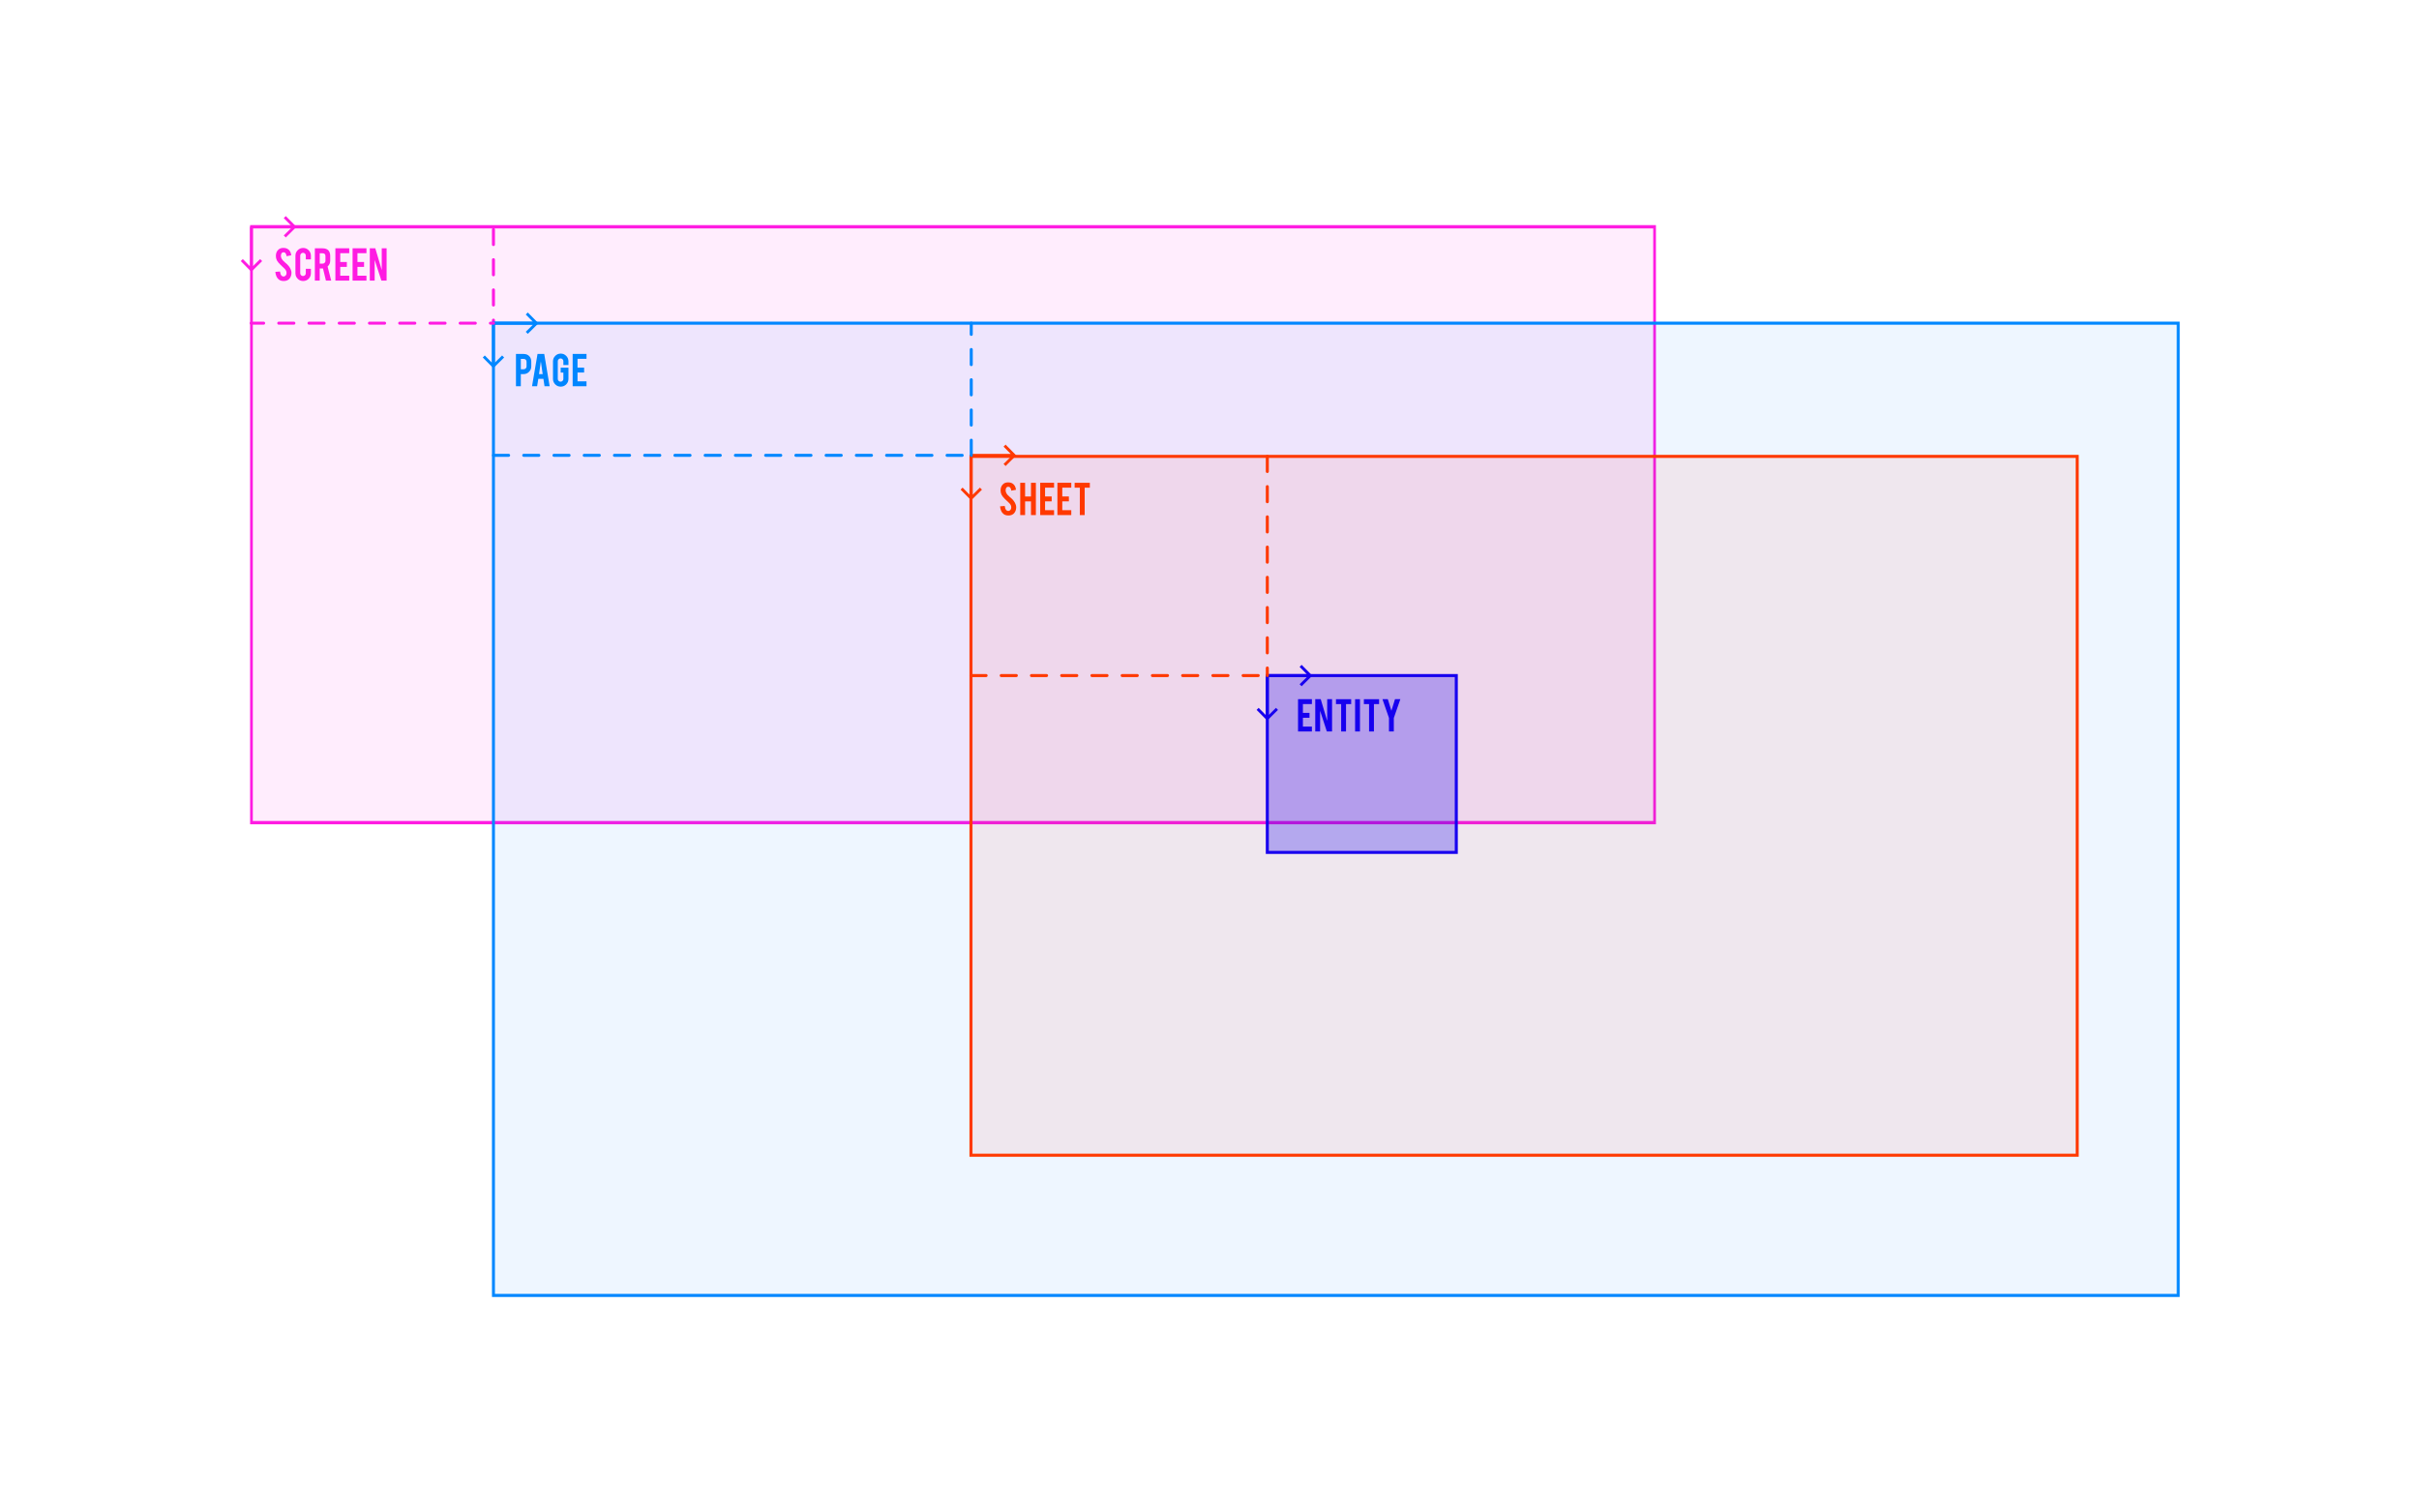
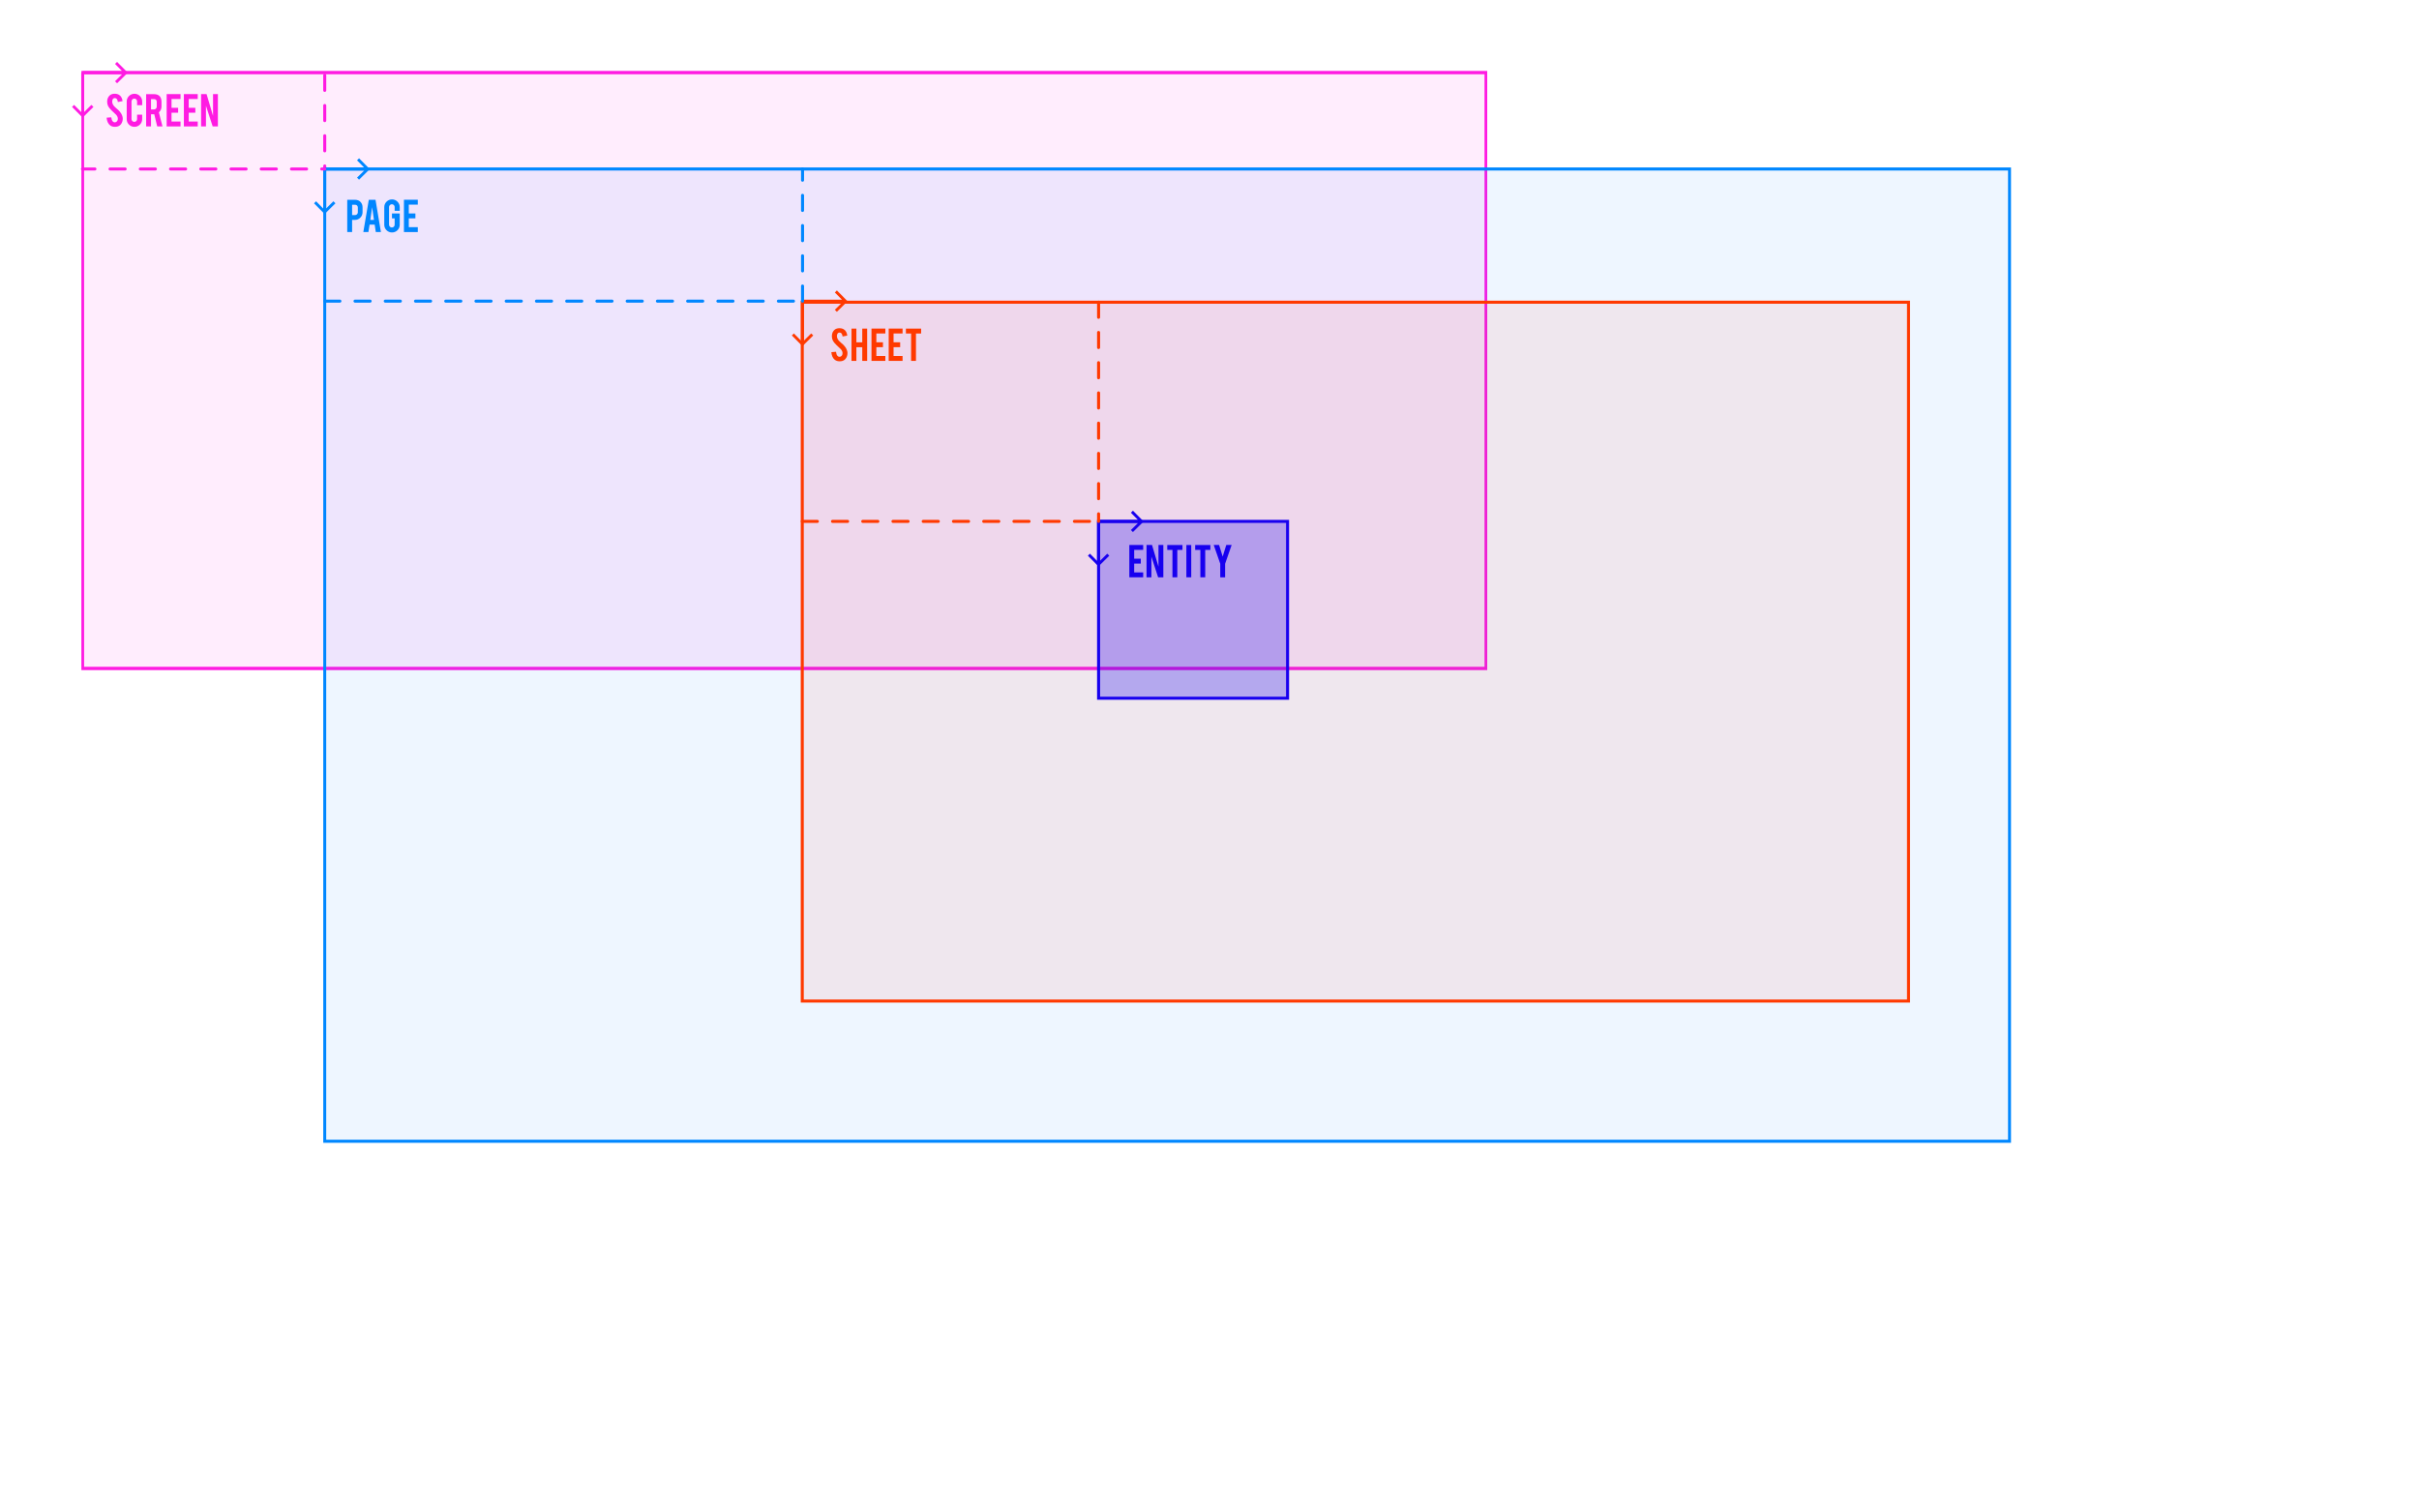
<svg xmlns="http://www.w3.org/2000/svg" width="100%" height="100%" viewBox="0 0 800 500" version="1.1" xml:space="preserve" style="fill-rule:evenodd;clip-rule:evenodd;stroke-linecap:square;stroke-miterlimit:1.5;">
-   <g transform="matrix(1,0,0,1,8.52864,23.7145)">
+   <g transform="matrix(1,0,0,1,-47.2691,-27.2881)">
    <g transform="matrix(0.898426,0,0,1.09504,-209.191,-208.281)">
      <rect x="315.911" y="237.052" width="516.5" height="180" style="fill:rgb(255,27,226);fill-opacity:0.08;stroke:rgb(255,27,226);stroke-width:1px;" />
    </g>
    <g transform="matrix(1,0,0,1,-127.322,-60.2964)">
      <path d="M281.984,143.485L281.984,111.597" style="fill:none;stroke:rgb(255,27,226);stroke-width:1px;stroke-linecap:round;stroke-linejoin:round;stroke-dasharray:5,5,0,0;stroke-dashoffset:4;" />
    </g>
    <g transform="matrix(1,0,0,1,-81.3557,-39.5954)">
      <g transform="matrix(12,0,0,12,242.911,143.647)">
        <path d="M0.258,-0.89C0.323,-0.89 0.375,-0.869 0.414,-0.828C0.45,-0.789 0.468,-0.739 0.468,-0.678L0.468,-0.548C0.468,-0.49 0.448,-0.439 0.407,-0.398C0.366,-0.356 0.316,-0.335 0.258,-0.335L0.18,-0.335L0.18,0L0.046,0L0.046,-0.89L0.258,-0.89ZM0.338,-0.675C0.338,-0.699 0.331,-0.717 0.317,-0.732C0.303,-0.746 0.285,-0.753 0.261,-0.753L0.18,-0.753L0.18,-0.468L0.261,-0.468C0.283,-0.468 0.301,-0.476 0.316,-0.491C0.331,-0.506 0.338,-0.524 0.338,-0.545L0.338,-0.675Z" style="fill:rgb(0,135,255);fill-rule:nonzero;" />
      </g>
      <g transform="matrix(12,0,0,12,248.229,143.647)">
        <path d="M0.219,-0.205L0.186,0L0.046,0L0.197,-0.89L0.382,-0.89L0.531,0L0.39,0L0.359,-0.205L0.219,-0.205ZM0.289,-0.686L0.239,-0.335L0.339,-0.335L0.289,-0.686Z" style="fill:rgb(0,135,255);fill-rule:nonzero;" />
      </g>
      <g transform="matrix(12,0,0,12,255.158,143.647)">
        <path d="M0.259,0.011C0.2,0.011 0.15,-0.009 0.108,-0.051C0.067,-0.093 0.046,-0.143 0.046,-0.201L0.046,-0.687C0.046,-0.746 0.067,-0.796 0.109,-0.838C0.15,-0.879 0.201,-0.9 0.259,-0.9C0.318,-0.9 0.369,-0.879 0.41,-0.837C0.451,-0.796 0.472,-0.746 0.472,-0.687L0.472,-0.585L0.332,-0.585L0.332,-0.69C0.332,-0.711 0.325,-0.729 0.31,-0.744C0.295,-0.759 0.276,-0.767 0.255,-0.767C0.234,-0.767 0.216,-0.759 0.201,-0.744C0.186,-0.729 0.178,-0.711 0.178,-0.69L0.178,-0.202C0.178,-0.181 0.186,-0.163 0.201,-0.148C0.216,-0.133 0.234,-0.126 0.255,-0.126C0.276,-0.126 0.295,-0.133 0.31,-0.148C0.325,-0.163 0.332,-0.181 0.332,-0.202L0.332,-0.377L0.258,-0.377L0.258,-0.512L0.472,-0.512L0.472,-0.201C0.472,-0.142 0.451,-0.092 0.409,-0.05C0.367,-0.009 0.317,0.011 0.259,0.011Z" style="fill:rgb(0,135,255);fill-rule:nonzero;" />
      </g>
      <g transform="matrix(12,0,0,12,261.661,143.647)">
        <path d="M0.046,0L0.046,-0.891L0.428,-0.891L0.428,-0.756L0.18,-0.756L0.18,-0.513L0.362,-0.513L0.362,-0.378L0.18,-0.378L0.18,-0.135L0.428,-0.135L0.428,0L0.046,0Z" style="fill:rgb(0,135,255);fill-rule:nonzero;" />
      </g>
    </g>
    <g transform="matrix(0.818958,0,0,0.855842,-60.8804,-88.7781)">
      <rect x="263.19" y="200.933" width="680.36" height="375.792" style="fill:rgb(0,123,255);fill-opacity:0.07;stroke:rgb(0,135,255);stroke-width:1.19px;" />
    </g>
    <g id="Back" transform="matrix(1.54878,0,0,1.54878,-235.495,-129.341)">
      <path d="M260.334,136.916L258.81,135.375L259.245,134.94L261.529,137.246L259.245,139.507L258.81,139.072L260.356,137.546L251.912,137.546L251.912,136.916L260.334,136.916Z" style="fill:rgb(0,135,255);fill-rule:nonzero;" />
    </g>
    <g id="Back1" transform="matrix(-2.84507e-16,1.54878,-1.54878,-2.84507e-16,367.191,-306.968)">
      <path d="M260.334,136.916L258.81,135.375L259.245,134.94L261.529,137.246L259.245,139.507L258.81,139.072L260.356,137.546L251.912,137.546L251.912,136.916L260.334,136.916Z" style="fill:rgb(0,135,255);fill-rule:nonzero;" />
    </g>
    <g transform="matrix(0.730242,0,0,0.733884,20.9219,-19.1926)">
      <rect x="399.411" y="199.552" width="501" height="315" style="fill:rgb(255,27,0);fill-opacity:0.07;stroke:rgb(255,57,0);stroke-width:1.37px;" />
    </g>
    <g id="Back2" transform="matrix(1.54878,0,0,1.54878,-77.4756,-85.6288)">
      <path d="M260.334,136.916L258.81,135.375L259.245,134.94L261.529,137.246L259.245,139.507L258.81,139.072L260.356,137.546L251.912,137.546L251.912,136.916L260.334,136.916Z" style="fill:rgb(255,57,0);fill-rule:nonzero;" />
    </g>
    <g id="Back3" transform="matrix(-2.84507e-16,1.54878,-1.54878,-2.84507e-16,525.211,-263.256)">
      <path d="M260.334,136.916L258.81,135.375L259.245,134.94L261.529,137.246L259.245,139.507L258.81,139.072L260.356,137.546L251.912,137.546L251.912,136.916L260.334,136.916Z" style="fill:rgb(255,57,0);fill-rule:nonzero;" />
    </g>
    <g transform="matrix(1,0,0,1,78.7503,3.02238)">
      <g transform="matrix(12,0,0,12,242.911,143.647)">
        <path d="M0.49,-0.222C0.491,-0.16 0.475,-0.107 0.442,-0.063C0.42,-0.033 0.389,-0.012 0.349,0.001C0.328,0.007 0.303,0.011 0.275,0.011C0.222,0.011 0.179,-0.002 0.144,-0.028C0.115,-0.05 0.092,-0.079 0.076,-0.115C0.059,-0.152 0.049,-0.194 0.046,-0.241L0.174,-0.251C0.18,-0.199 0.193,-0.161 0.215,-0.138C0.231,-0.12 0.25,-0.112 0.271,-0.113C0.3,-0.114 0.323,-0.128 0.341,-0.156C0.35,-0.17 0.354,-0.19 0.354,-0.215C0.354,-0.252 0.338,-0.289 0.304,-0.325C0.277,-0.351 0.238,-0.388 0.185,-0.438C0.14,-0.482 0.109,-0.52 0.09,-0.554C0.07,-0.593 0.06,-0.634 0.06,-0.679C0.06,-0.761 0.088,-0.822 0.142,-0.864C0.176,-0.889 0.217,-0.901 0.267,-0.901C0.315,-0.901 0.356,-0.891 0.39,-0.869C0.416,-0.853 0.438,-0.83 0.454,-0.8C0.471,-0.77 0.48,-0.736 0.484,-0.697L0.355,-0.673C0.351,-0.71 0.341,-0.738 0.324,-0.759C0.312,-0.773 0.294,-0.781 0.271,-0.781C0.246,-0.781 0.227,-0.77 0.214,-0.748C0.204,-0.73 0.199,-0.709 0.199,-0.683C0.199,-0.642 0.216,-0.6 0.251,-0.558C0.265,-0.542 0.285,-0.523 0.311,-0.501C0.342,-0.475 0.363,-0.457 0.373,-0.447C0.406,-0.414 0.432,-0.381 0.45,-0.349C0.458,-0.334 0.465,-0.32 0.47,-0.307C0.483,-0.275 0.49,-0.247 0.49,-0.222Z" style="fill:rgb(255,57,0);fill-rule:nonzero;" />
      </g>
      <g transform="matrix(12,0,0,12,249.576,143.647)">
        <path d="M0.18,-0.377L0.18,0L0.046,0L0.046,-0.89L0.18,-0.89L0.18,-0.512L0.342,-0.512L0.342,-0.89L0.477,-0.89L0.477,0L0.342,0L0.342,-0.377L0.18,-0.377Z" style="fill:rgb(255,57,0);fill-rule:nonzero;" />
      </g>
      <g transform="matrix(12,0,0,12,256.181,143.647)">
        <path d="M0.046,0L0.046,-0.891L0.428,-0.891L0.428,-0.756L0.18,-0.756L0.18,-0.513L0.362,-0.513L0.362,-0.378L0.18,-0.378L0.18,-0.135L0.428,-0.135L0.428,0L0.046,0Z" style="fill:rgb(255,57,0);fill-rule:nonzero;" />
      </g>
      <g transform="matrix(12,0,0,12,261.874,143.647)">
        <path d="M0.046,0L0.046,-0.891L0.428,-0.891L0.428,-0.756L0.18,-0.756L0.18,-0.513L0.362,-0.513L0.362,-0.378L0.18,-0.378L0.18,-0.135L0.428,-0.135L0.428,0L0.046,0Z" style="fill:rgb(255,57,0);fill-rule:nonzero;" />
      </g>
      <g transform="matrix(12,0,0,12,267.567,143.647)">
        <path d="M0.189,-0.755L0.046,-0.755L0.046,-0.89L0.465,-0.89L0.465,-0.755L0.323,-0.755L0.323,0L0.189,0L0.189,-0.755Z" style="fill:rgb(255,57,0);fill-rule:nonzero;" />
      </g>
    </g>
    <g transform="matrix(1,0,0,1,-160.926,-74.5392)">
      <g transform="matrix(12,0,0,12,242.911,143.647)">
        <path d="M0.49,-0.222C0.491,-0.16 0.475,-0.107 0.442,-0.063C0.42,-0.033 0.389,-0.012 0.349,0.001C0.328,0.007 0.303,0.011 0.275,0.011C0.222,0.011 0.179,-0.002 0.144,-0.028C0.115,-0.05 0.092,-0.079 0.076,-0.115C0.059,-0.152 0.049,-0.194 0.046,-0.241L0.174,-0.251C0.18,-0.199 0.193,-0.161 0.215,-0.138C0.231,-0.12 0.25,-0.112 0.271,-0.113C0.3,-0.114 0.323,-0.128 0.341,-0.156C0.35,-0.17 0.354,-0.19 0.354,-0.215C0.354,-0.252 0.338,-0.289 0.304,-0.325C0.277,-0.351 0.238,-0.388 0.185,-0.438C0.14,-0.482 0.109,-0.52 0.09,-0.554C0.07,-0.593 0.06,-0.634 0.06,-0.679C0.06,-0.761 0.088,-0.822 0.142,-0.864C0.176,-0.889 0.217,-0.901 0.267,-0.901C0.315,-0.901 0.356,-0.891 0.39,-0.869C0.416,-0.853 0.438,-0.83 0.454,-0.8C0.471,-0.77 0.48,-0.736 0.484,-0.697L0.355,-0.673C0.351,-0.71 0.341,-0.738 0.324,-0.759C0.312,-0.773 0.294,-0.781 0.271,-0.781C0.246,-0.781 0.227,-0.77 0.214,-0.748C0.204,-0.73 0.199,-0.709 0.199,-0.683C0.199,-0.642 0.216,-0.6 0.251,-0.558C0.265,-0.542 0.285,-0.523 0.311,-0.501C0.342,-0.475 0.363,-0.457 0.373,-0.447C0.406,-0.414 0.432,-0.381 0.45,-0.349C0.458,-0.334 0.465,-0.32 0.47,-0.307C0.483,-0.275 0.49,-0.247 0.49,-0.222Z" style="fill:rgb(255,27,226);fill-rule:nonzero;" />
      </g>
      <g transform="matrix(12,0,0,12,249.55,143.647)">
        <path d="M0.259,0.011C0.2,0.011 0.15,-0.009 0.108,-0.051C0.067,-0.092 0.046,-0.142 0.046,-0.201L0.046,-0.687C0.046,-0.746 0.067,-0.796 0.109,-0.838C0.15,-0.879 0.201,-0.9 0.259,-0.9C0.318,-0.9 0.369,-0.879 0.41,-0.837C0.451,-0.796 0.472,-0.746 0.472,-0.687L0.472,-0.585L0.332,-0.585L0.332,-0.69C0.332,-0.711 0.325,-0.729 0.31,-0.744C0.295,-0.759 0.276,-0.767 0.255,-0.767C0.234,-0.767 0.216,-0.759 0.201,-0.744C0.186,-0.729 0.178,-0.711 0.178,-0.69L0.178,-0.202C0.178,-0.181 0.186,-0.163 0.201,-0.148C0.216,-0.133 0.234,-0.126 0.255,-0.126C0.276,-0.126 0.295,-0.133 0.31,-0.148C0.325,-0.163 0.332,-0.181 0.332,-0.202L0.332,-0.325L0.472,-0.325L0.472,-0.201C0.472,-0.142 0.451,-0.092 0.409,-0.05C0.367,-0.009 0.317,0.011 0.259,0.011Z" style="fill:rgb(255,27,226);fill-rule:nonzero;" />
      </g>
      <g transform="matrix(12,0,0,12,255.976,143.647)">
        <path d="M0.258,-0.89C0.333,-0.89 0.388,-0.869 0.423,-0.828C0.453,-0.792 0.469,-0.742 0.469,-0.678L0.469,-0.548C0.469,-0.485 0.445,-0.432 0.397,-0.388L0.496,0L0.351,0L0.27,-0.335L0.258,-0.335L0.18,-0.335L0.18,0L0.046,0L0.046,-0.89L0.258,-0.89ZM0.338,-0.675C0.338,-0.727 0.313,-0.753 0.261,-0.753L0.18,-0.753L0.18,-0.468L0.261,-0.468C0.283,-0.468 0.301,-0.476 0.316,-0.491C0.331,-0.506 0.338,-0.524 0.338,-0.545L0.338,-0.675Z" style="fill:rgb(255,27,226);fill-rule:nonzero;" />
      </g>
      <g transform="matrix(12,0,0,12,262.76,143.647)">
        <path d="M0.046,0L0.046,-0.891L0.428,-0.891L0.428,-0.756L0.18,-0.756L0.18,-0.513L0.362,-0.513L0.362,-0.378L0.18,-0.378L0.18,-0.135L0.428,-0.135L0.428,0L0.046,0Z" style="fill:rgb(255,27,226);fill-rule:nonzero;" />
      </g>
      <g transform="matrix(12,0,0,12,268.453,143.647)">
        <path d="M0.046,0L0.046,-0.891L0.428,-0.891L0.428,-0.756L0.18,-0.756L0.18,-0.513L0.362,-0.513L0.362,-0.378L0.18,-0.378L0.18,-0.135L0.428,-0.135L0.428,0L0.046,0Z" style="fill:rgb(255,27,226);fill-rule:nonzero;" />
      </g>
      <g transform="matrix(12,0,0,12,274.147,143.647)">
        <path d="M0.197,-0.891L0.375,-0.292L0.375,-0.891L0.509,-0.891L0.509,0L0.365,0L0.18,-0.57L0.18,0L0.046,0L0.046,-0.891L0.197,-0.891Z" style="fill:rgb(255,27,226);fill-rule:nonzero;" />
      </g>
    </g>
    <g id="Back4" transform="matrix(1.54878,0,0,1.54878,-315.525,-161.229)">
      <path d="M260.334,136.916L258.81,135.375L259.245,134.94L261.529,137.246L259.245,139.507L258.81,139.072L260.356,137.546L251.912,137.546L251.912,136.916L260.334,136.916Z" style="fill:rgb(255,27,226);fill-rule:nonzero;" />
    </g>
    <g id="Back5" transform="matrix(-2.84507e-16,1.54878,-1.54878,-2.84507e-16,287.161,-338.856)">
      <path d="M260.334,136.916L258.81,135.375L259.245,134.94L261.529,137.246L259.245,139.507L258.81,139.072L260.356,137.546L251.912,137.546L251.912,136.916L260.334,136.916Z" style="fill:rgb(255,27,226);fill-rule:nonzero;" />
    </g>
    <g transform="matrix(1,0,0,1,-86.8224,-72.2964)">
      <rect x="497.411" y="272.052" width="62.5" height="58.5" style="fill:rgb(23,0,239);fill-opacity:0.27;stroke:rgb(23,0,239);stroke-width:1px;" />
    </g>
    <g id="Back6" transform="matrix(1.54878,0,0,1.54878,20.4318,-12.7745)">
      <path d="M260.334,136.916L258.81,135.375L259.245,134.94L261.529,137.246L259.245,139.507L258.81,139.072L260.356,137.546L251.912,137.546L251.912,136.916L260.334,136.916Z" style="fill:rgb(23,0,239);fill-rule:nonzero;" />
    </g>
    <g id="Back7" transform="matrix(-2.84507e-16,1.54878,-1.54878,-2.84507e-16,623.118,-190.401)">
      <path d="M260.334,136.916L258.81,135.375L259.245,134.94L261.529,137.246L259.245,139.507L258.81,139.072L260.356,137.546L251.912,137.546L251.912,136.916L260.334,136.916Z" style="fill:rgb(23,0,239);fill-rule:nonzero;" />
    </g>
    <g transform="matrix(1,0,0,1,177.29,74.6079)">
      <g transform="matrix(12,0,0,12,242.911,143.647)">
        <path d="M0.046,0L0.046,-0.891L0.428,-0.891L0.428,-0.756L0.18,-0.756L0.18,-0.513L0.362,-0.513L0.362,-0.378L0.18,-0.378L0.18,-0.135L0.428,-0.135L0.428,0L0.046,0Z" style="fill:rgb(23,0,239);fill-rule:nonzero;" />
      </g>
      <g transform="matrix(12,0,0,12,248.604,143.647)">
        <path d="M0.197,-0.891L0.375,-0.292L0.375,-0.891L0.509,-0.891L0.509,0L0.365,0L0.18,-0.57L0.18,0L0.046,0L0.046,-0.891L0.197,-0.891Z" style="fill:rgb(23,0,239);fill-rule:nonzero;" />
      </g>
      <g transform="matrix(12,0,0,12,255.456,143.647)">
        <path d="M0.189,-0.755L0.046,-0.755L0.046,-0.89L0.465,-0.89L0.465,-0.755L0.323,-0.755L0.323,0L0.189,0L0.189,-0.755Z" style="fill:rgb(23,0,239);fill-rule:nonzero;" />
      </g>
      <g transform="matrix(12,0,0,12,261.78,143.647)">
        <rect x="0.046" y="-0.89" width="0.134" height="0.89" style="fill:rgb(23,0,239);fill-rule:nonzero;" />
      </g>
      <g transform="matrix(12,0,0,12,264.686,143.647)">
        <path d="M0.189,-0.755L0.046,-0.755L0.046,-0.89L0.465,-0.89L0.465,-0.755L0.323,-0.755L0.323,0L0.189,0L0.189,-0.755Z" style="fill:rgb(23,0,239);fill-rule:nonzero;" />
      </g>
      <g transform="matrix(12,0,0,12,270.823,143.647)">
        <path d="M0.226,-0.373L0.046,-0.891L0.194,-0.891L0.293,-0.571L0.392,-0.891L0.54,-0.891L0.36,-0.373L0.36,0L0.226,0L0.226,-0.373Z" style="fill:rgb(23,0,239);fill-rule:nonzero;" />
      </g>
    </g>
    <g transform="matrix(1,0,0,1,-86.8224,-72.2964)">
      <path d="M497.411,199.552L497.411,272.052" style="fill:none;stroke:rgb(255,57,0);stroke-width:1px;stroke-linecap:round;stroke-linejoin:round;stroke-dasharray:5,5,0,0;" />
    </g>
    <g transform="matrix(1,0,0,1,-86.8224,-72.2964)">
      <path d="M497.411,272.052L399.411,272.052" style="fill:none;stroke:rgb(255,57,0);stroke-width:1px;stroke-linecap:round;stroke-linejoin:round;stroke-dasharray:5,5,0,0;stroke-dashoffset:7;" />
    </g>
    <g transform="matrix(1,0,0,1,-86.8224,-72.2964)">
      <path d="M399.503,199.197L399.503,155.485" style="fill:none;stroke:rgb(0,135,255);stroke-width:1px;stroke-linecap:round;stroke-linejoin:round;stroke-dasharray:5,5,0,0;" />
    </g>
    <g transform="matrix(1,0,0,1,-86.8224,-72.2964)">
      <path d="M399.503,199.197L241.484,199.197" style="fill:none;stroke:rgb(0,135,255);stroke-width:1px;stroke-linecap:round;stroke-linejoin:round;stroke-dasharray:5,5,0,0;stroke-dashoffset:7;" />
    </g>
    <g transform="matrix(1,0,0,1,-127.322,-60.2964)">
      <path d="M281.984,143.485L201.861,143.485" style="fill:none;stroke:rgb(255,27,226);stroke-width:1px;stroke-linecap:round;stroke-linejoin:round;stroke-dasharray:5,5,0,0;stroke-dashoffset:4;" />
    </g>
  </g>
</svg>
